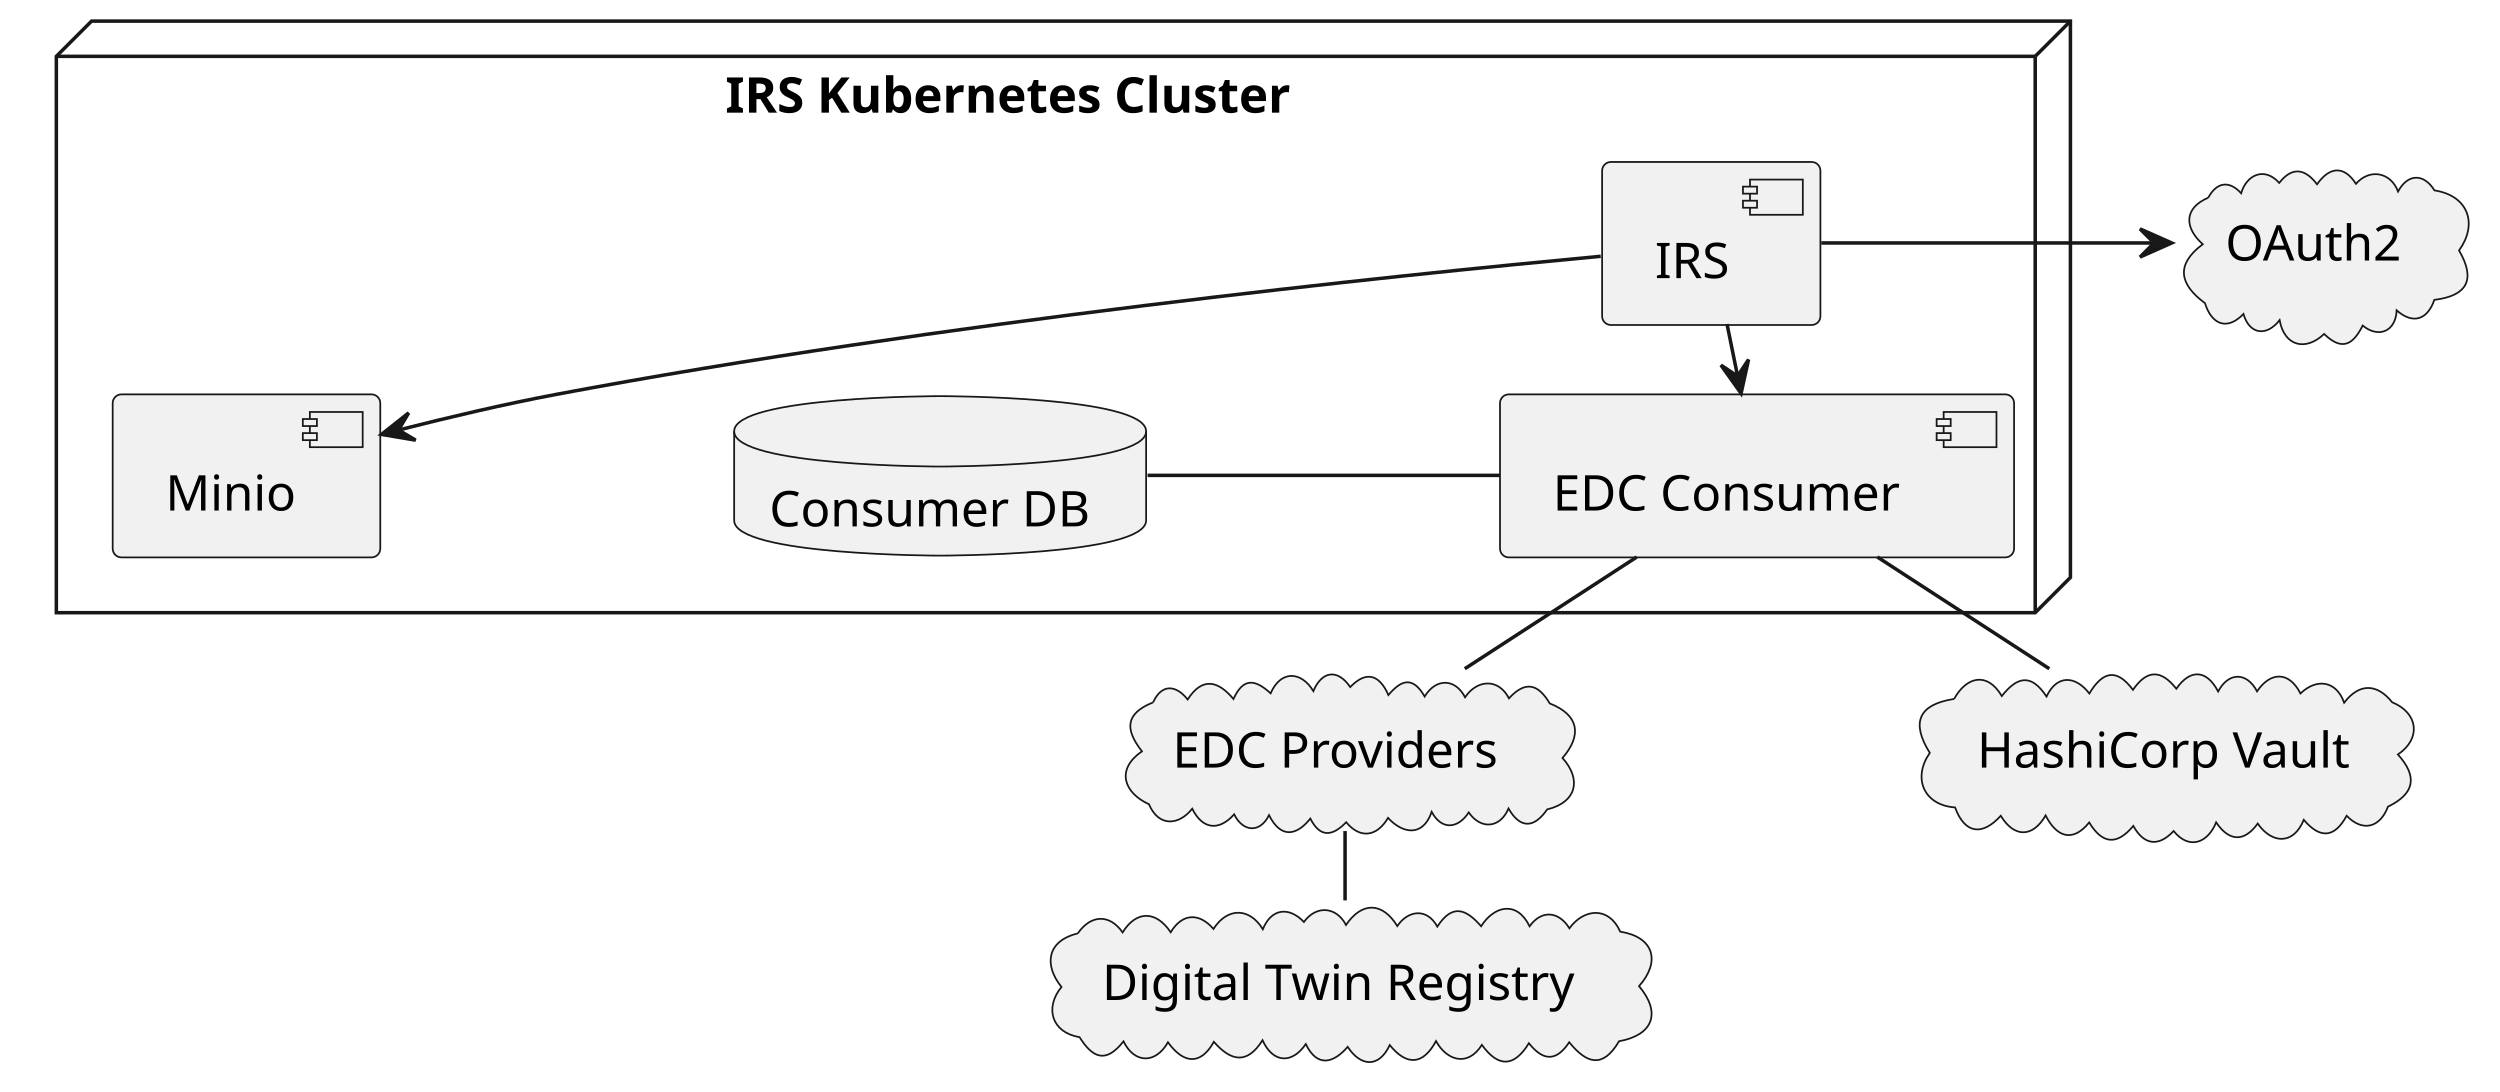
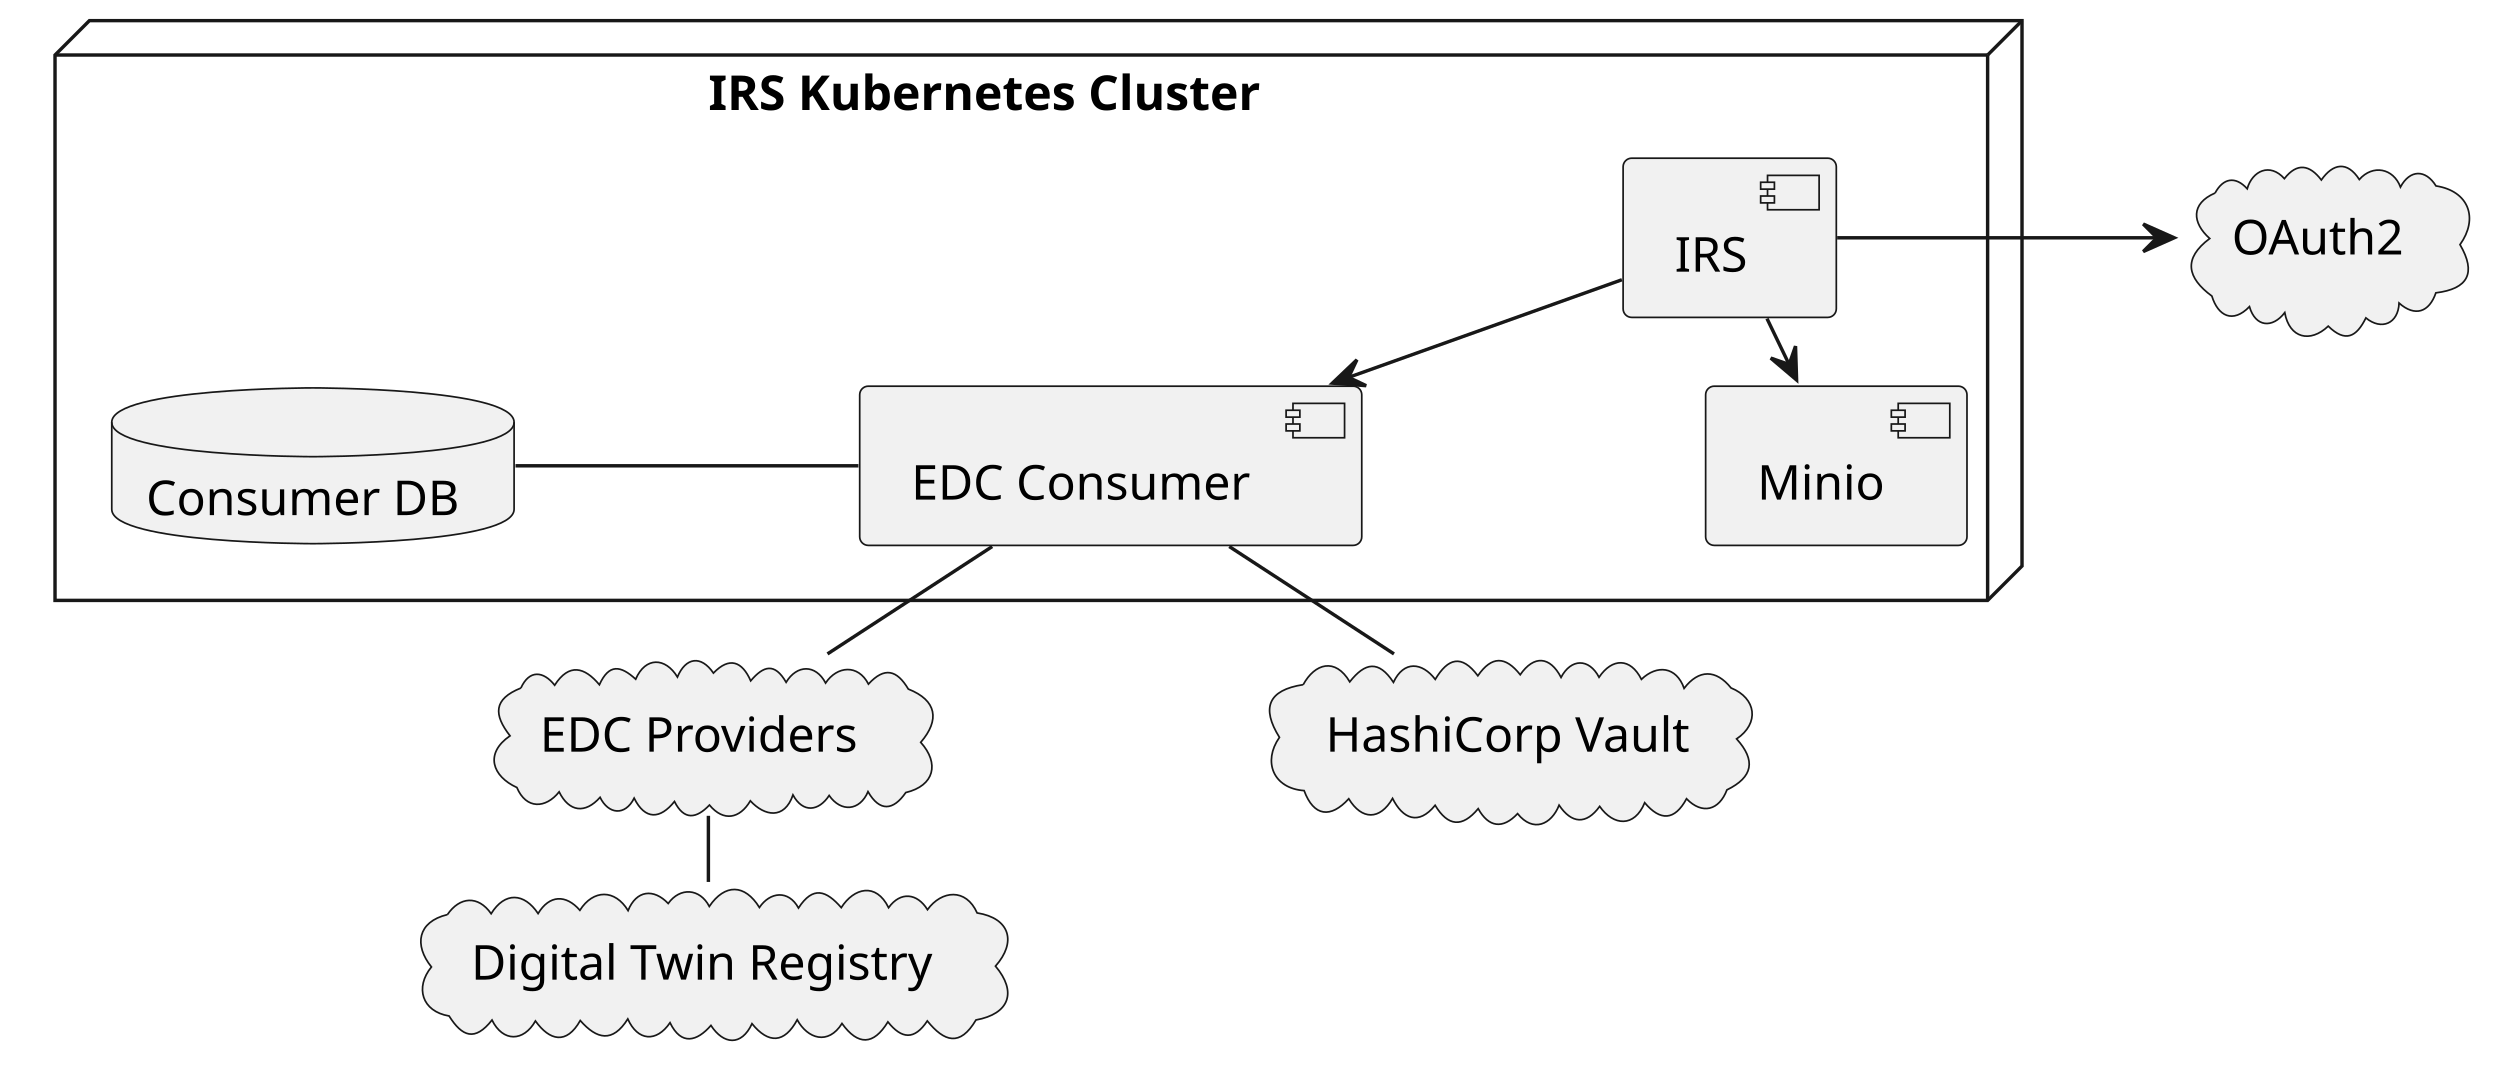
- <svg xmlns="http://www.w3.org/2000/svg" contentStyleType="text/css" height="310px" preserveAspectRatio="none" style="width:710px;height:310px;background:#FFFFFF;" version="1.1" viewBox="0 0 710 310" width="710px" zoomAndPan="magnify">
+ <svg xmlns="http://www.w3.org/2000/svg" contentStyleType="text/css" height="311px" preserveAspectRatio="none" style="width:727px;height:311px;background:#FFFFFF;" version="1.1" viewBox="0 0 727 311" width="727px" zoomAndPan="magnify">
  <defs />
  <g>
    <g id="cluster_k8s">
-       <polygon fill="none" points="16,16,26,6,588,6,588,164,578,174,16,174,16,16" style="stroke:#181818;stroke-width:1.0;" />
+       <polygon fill="none" points="16,16,26,6,588,6,588,164.6,578,174.6,16,174.6,16,16" style="stroke:#181818;stroke-width:1.0;" />
      <line style="stroke:#181818;stroke-width:1.0;" x1="578" x2="588" y1="16" y2="6" />
      <line style="stroke:#181818;stroke-width:1.0;" x1="16" x2="578" y1="16" y2="16" />
-       <line style="stroke:#181818;stroke-width:1.0;" x1="578" x2="578" y1="16" y2="174" />
+       <line style="stroke:#181818;stroke-width:1.0;" x1="578" x2="578" y1="16" y2="174.6" />
      <text fill="#000000" font-family="Architects daughter" font-size="14" font-weight="bold" lengthAdjust="spacing" textLength="184" x="206" y="31.995">IRS Kubernetes Cluster</text>
    </g>
    <g id="elem_IRS">
-       <rect fill="#F1F1F1" height="46.297" rx="2.5" ry="2.5" style="stroke:#181818;stroke-width:0.5;" width="62" x="455" y="46" />
-       <rect fill="#F1F1F1" height="10" style="stroke:#181818;stroke-width:0.5;" width="15" x="497" y="51" />
-       <rect fill="#F1F1F1" height="2" style="stroke:#181818;stroke-width:0.5;" width="4" x="495" y="53" />
-       <rect fill="#F1F1F1" height="2" style="stroke:#181818;stroke-width:0.5;" width="4" x="495" y="57" />
-       <text fill="#000000" font-family="Architects daughter" font-size="14" lengthAdjust="spacing" textLength="22" x="470" y="78.995">IRS</text>
+       <rect fill="#F1F1F1" height="46.297" rx="2.5" ry="2.5" style="stroke:#181818;stroke-width:0.5;" width="62" x="472" y="46" />
+       <rect fill="#F1F1F1" height="10" style="stroke:#181818;stroke-width:0.5;" width="15" x="514" y="51" />
+       <rect fill="#F1F1F1" height="2" style="stroke:#181818;stroke-width:0.5;" width="4" x="512" y="53" />
+       <rect fill="#F1F1F1" height="2" style="stroke:#181818;stroke-width:0.5;" width="4" x="512" y="57" />
+       <text fill="#000000" font-family="Architects daughter" font-size="14" lengthAdjust="spacing" textLength="22" x="487" y="78.995">IRS</text>
    </g>
    <g id="elem_Minio">
-       <rect fill="#F1F1F1" height="46.297" rx="2.5" ry="2.5" style="stroke:#181818;stroke-width:0.5;" width="76" x="32" y="112" />
-       <rect fill="#F1F1F1" height="10" style="stroke:#181818;stroke-width:0.5;" width="15" x="88" y="117" />
-       <rect fill="#F1F1F1" height="2" style="stroke:#181818;stroke-width:0.5;" width="4" x="86" y="119" />
-       <rect fill="#F1F1F1" height="2" style="stroke:#181818;stroke-width:0.5;" width="4" x="86" y="123" />
-       <text fill="#000000" font-family="Architects daughter" font-size="14" lengthAdjust="spacing" textLength="36" x="47" y="144.995">Minio</text>
+       <rect fill="#F1F1F1" height="46.297" rx="2.5" ry="2.5" style="stroke:#181818;stroke-width:0.5;" width="76" x="496" y="112.3" />
+       <rect fill="#F1F1F1" height="10" style="stroke:#181818;stroke-width:0.5;" width="15" x="552" y="117.3" />
+       <rect fill="#F1F1F1" height="2" style="stroke:#181818;stroke-width:0.5;" width="4" x="550" y="119.3" />
+       <rect fill="#F1F1F1" height="2" style="stroke:#181818;stroke-width:0.5;" width="4" x="550" y="123.3" />
+       <text fill="#000000" font-family="Architects daughter" font-size="14" lengthAdjust="spacing" textLength="36" x="511" y="145.295">Minio</text>
    </g>
    <g id="elem_consumer">
-       <rect fill="#F1F1F1" height="46.297" rx="2.5" ry="2.5" style="stroke:#181818;stroke-width:0.5;" width="146" x="426" y="112" />
-       <rect fill="#F1F1F1" height="10" style="stroke:#181818;stroke-width:0.5;" width="15" x="552" y="117" />
-       <rect fill="#F1F1F1" height="2" style="stroke:#181818;stroke-width:0.5;" width="4" x="550" y="119" />
-       <rect fill="#F1F1F1" height="2" style="stroke:#181818;stroke-width:0.5;" width="4" x="550" y="123" />
-       <text fill="#000000" font-family="Architects daughter" font-size="14" lengthAdjust="spacing" textLength="106" x="441" y="144.995">EDC Consumer</text>
+       <rect fill="#F1F1F1" height="46.297" rx="2.5" ry="2.5" style="stroke:#181818;stroke-width:0.5;" width="146" x="250" y="112.3" />
+       <rect fill="#F1F1F1" height="10" style="stroke:#181818;stroke-width:0.5;" width="15" x="376" y="117.3" />
+       <rect fill="#F1F1F1" height="2" style="stroke:#181818;stroke-width:0.5;" width="4" x="374" y="119.3" />
+       <rect fill="#F1F1F1" height="2" style="stroke:#181818;stroke-width:0.5;" width="4" x="374" y="123.3" />
+       <text fill="#000000" font-family="Architects daughter" font-size="14" lengthAdjust="spacing" textLength="106" x="265" y="145.295">EDC Consumer</text>
    </g>
    <g id="elem_cdb">
-       <path d="M208.5,122.5 C208.5,112.5 267,112.5 267,112.5 C267,112.5 325.5,112.5 325.5,122.5 L325.5,147.797 C325.5,157.797 267,157.797 267,157.797 C267,157.797 208.5,157.797 208.5,147.797 L208.5,122.5 " fill="#F1F1F1" style="stroke:#181818;stroke-width:0.5;" />
-       <path d="M208.5,122.5 C208.5,132.5 267,132.5 267,132.5 C267,132.5 325.5,132.5 325.5,122.5 " fill="none" style="stroke:#181818;stroke-width:0.5;" />
-       <text fill="#000000" font-family="Architects daughter" font-size="14" lengthAdjust="spacing" textLength="97" x="218.5" y="149.495">Consumer DB</text>
+       <path d="M32.5,122.8 C32.5,112.8 91,112.8 91,112.8 C91,112.8 149.5,112.8 149.5,122.8 L149.5,148.097 C149.5,158.097 91,158.097 91,158.097 C91,158.097 32.5,158.097 32.5,148.097 L32.5,122.8 " fill="#F1F1F1" style="stroke:#181818;stroke-width:0.5;" />
+       <path d="M32.5,122.8 C32.5,132.8 91,132.8 91,132.8 C91,132.8 149.5,132.8 149.5,122.8 " fill="none" style="stroke:#181818;stroke-width:0.5;" />
+       <text fill="#000000" font-family="Architects daughter" font-size="14" lengthAdjust="spacing" textLength="97" x="42.5" y="149.795">Consumer DB</text>
    </g>
    <g id="elem_dtr">
-       <path d="M306.107,265.077 C309.682,259.861 315.022,259.379 318.822,264.807 C322.828,258.367 328.427,258.713 332.475,264.761 C335.77,259.326 340.544,259.131 344.628,263.814 C348.532,257.703 354.813,257.636 358.643,263.898 C361.061,257.96 366.057,257.384 370.309,261.839 C373.788,257.033 379.503,257.415 382.266,262.689 C386.797,256.027 392.593,256.138 396.836,262.999 C399.914,258.456 405.255,257.791 408.201,263.151 C412.449,256.628 416.29,258.056 420.635,263.046 C424.315,257.289 430.736,255.605 434.404,263.058 C437.879,258.242 442.732,258.83 445.713,263.638 C449.813,257.993 456.899,257.288 460.146,264.589 C469.765,266.113 471.689,273.079 465.487,280.064 C471.873,287.649 469.498,293.963 459.811,295.72 C455.157,303.597 450.593,302.069 445.66,296.002 C441.898,301.645 438.224,301.307 434.203,296.279 C430.001,303.13 425.521,303.205 420.851,296.75 C416.824,303.14 410.872,301.193 407.83,295.673 C404.108,302.555 399.508,302.719 394.684,296.805 C391.58,303.459 386.365,302.87 382.743,297.312 C378.696,301.943 374.136,303.285 370.842,296.525 C366.861,302.33 361.449,301.863 358.561,295.427 C354.141,302.435 349.574,301.381 344.738,295.886 C340.72,303.012 335.847,301.746 331.703,296.014 C328.255,302.094 322.257,302.217 319.075,295.747 C314.095,302.057 310.401,300.589 306.592,294.561 C298.658,293.225 296.608,286.234 301.46,280.298 C296.365,273.976 297.368,267.173 306.107,265.077 " fill="#F1F1F1" style="stroke:#181818;stroke-width:0.5;" />
-       <text fill="#000000" font-family="Architects daughter" font-size="14" lengthAdjust="spacing" textLength="138" x="313" y="283.995">Digital Twin Registry</text>
+       <path d="M130.107,265.966 C133.682,260.751 139.022,260.269 142.822,265.697 C146.828,259.257 152.427,259.603 156.475,265.651 C159.77,260.216 164.544,260.021 168.628,264.704 C172.532,258.593 178.813,258.526 182.643,264.788 C185.061,258.85 190.057,258.274 194.309,262.729 C197.788,257.923 203.504,258.305 206.266,263.579 C210.797,256.917 216.593,257.028 220.836,263.889 C223.915,259.346 229.255,258.681 232.201,264.041 C236.449,257.518 240.29,258.946 244.635,263.936 C248.315,258.179 254.736,256.495 258.404,263.948 C261.879,259.132 266.732,259.72 269.713,264.528 C273.813,258.882 280.899,258.178 284.146,265.479 C293.765,267.003 295.689,273.969 289.487,280.954 C295.873,288.539 293.498,294.853 283.811,296.61 C279.157,304.487 274.593,302.959 269.66,296.892 C265.898,302.535 262.224,302.197 258.203,297.169 C254.001,304.019 249.521,304.095 244.851,297.64 C240.824,304.03 234.872,302.083 231.83,296.563 C228.107,303.445 223.508,303.608 218.684,297.695 C215.58,304.349 210.365,303.76 206.743,298.202 C202.696,302.833 198.136,304.175 194.843,297.415 C190.861,303.22 185.448,302.753 182.561,296.317 C178.141,303.325 173.574,302.271 168.738,296.776 C164.72,303.902 159.847,302.636 155.703,296.904 C152.255,302.984 146.257,303.107 143.075,296.637 C138.095,302.947 134.401,301.479 130.593,295.451 C122.658,294.115 120.608,287.124 125.46,281.188 C120.365,274.866 121.368,268.063 130.107,265.966 " fill="#F1F1F1" style="stroke:#181818;stroke-width:0.5;" />
+       <text fill="#000000" font-family="Architects daughter" font-size="14" lengthAdjust="spacing" textLength="138" x="137" y="284.885">Digital Twin Registry</text>
    </g>
    <g id="elem_providers">
-       <path d="M327.475,199.482 C329.942,194.065 334.023,194.517 337.295,198.654 C341.498,192.135 345.978,193.359 350.303,198.518 C353.117,192.322 356.482,192.916 360.855,196.903 C363.71,190.327 369.498,190.52 372.996,196.27 C375.414,190.538 379.844,189.847 383.465,195.126 C388.144,190.273 391.818,191.729 394.305,197.387 C398.059,192.96 401.262,192.04 404.603,197.804 C407.719,192.664 413.167,192.474 416.084,198.017 C419.411,193.062 425.489,192.44 428.547,198.326 C433.224,193.241 436.802,194.185 440.14,199.78 C448.45,203.061 449.374,208.744 443.75,215.272 C449.264,221.406 447.758,227.876 439.398,229.875 C435.744,235.169 431.822,235.52 428.419,229.629 C426,235.27 420.575,235.678 417.12,230.735 C414.071,235.354 409.504,235.909 406.596,230.586 C404.086,237.828 398.322,236.774 394.202,232.287 C391.127,237.502 386.425,238.439 382.308,233.51 C378.512,237.46 374.963,238.081 372.135,232.479 C367.981,237.658 363.611,237.923 360.41,231.514 C357.742,236.801 352.919,236.208 350.501,231.272 C346.154,236.141 341.504,235.551 338.595,229.678 C334.708,234.551 329.025,234.84 326.306,228.408 C319.203,225.173 316.786,218.55 324.313,213.376 C319.526,207.232 319.424,202.705 327.475,199.482 " fill="#F1F1F1" style="stroke:#181818;stroke-width:0.5;" />
-       <text fill="#000000" font-family="Architects daughter" font-size="14" lengthAdjust="spacing" textLength="98" x="333" y="217.995">EDC Providers</text>
+       <path d="M151.475,200.082 C153.941,194.665 158.023,195.117 161.295,199.254 C165.499,192.735 169.978,193.959 174.303,199.118 C177.117,192.922 180.482,193.516 184.855,197.503 C187.71,190.927 193.498,191.12 196.996,196.87 C199.414,191.138 203.844,190.447 207.465,195.726 C212.144,190.873 215.818,192.329 218.305,197.987 C222.059,193.56 225.262,192.64 228.603,198.404 C231.72,193.264 237.167,193.073 240.084,198.617 C243.411,193.662 249.489,193.04 252.547,198.926 C257.224,193.841 260.802,194.785 264.14,200.38 C272.45,203.661 273.374,209.344 267.75,215.872 C273.264,222.006 271.758,228.476 263.398,230.475 C259.744,235.769 255.822,236.12 252.419,230.229 C250,235.87 244.576,236.278 241.119,231.335 C238.071,235.954 233.504,236.509 230.596,231.186 C228.086,238.429 222.322,237.374 218.202,232.887 C215.127,238.102 210.425,239.038 206.308,234.11 C202.512,238.06 198.963,238.681 196.135,233.079 C191.982,238.258 187.611,238.523 184.41,232.114 C181.742,237.401 176.919,236.808 174.501,231.872 C170.154,236.741 165.504,236.151 162.595,230.278 C158.708,235.151 153.025,235.44 150.306,229.008 C143.203,225.773 140.786,219.15 148.314,213.976 C143.526,207.832 143.424,203.305 151.475,200.082 " fill="#F1F1F1" style="stroke:#181818;stroke-width:0.5;" />
+       <text fill="#000000" font-family="Architects daughter" font-size="14" lengthAdjust="spacing" textLength="98" x="157" y="218.595">EDC Providers</text>
    </g>
    <g id="elem_OAuth2">
-       <path d="M627.145,56.135 C629.499,51.775 633.041,51.1 636.485,54.886 C637.996,49.663 643.086,47.235 647.299,51.944 C651.011,47.192 654.668,47.903 658.044,52.337 C661.437,47.501 665.564,46.731 669.088,52.197 C673.001,47.761 678.959,48.873 681.055,54.383 C683.797,49.274 688.343,49.165 691.389,54.07 C700.956,55.553 703.839,63.504 698.371,71.138 C703.189,79.406 700.737,84.004 691.351,85.161 C689.419,90.809 685.3,92.24 680.653,88.14 C680.413,94.084 675.574,96.205 671,92.455 C668.262,97.995 665.072,99.733 660.054,94.848 C654.813,99.823 648.775,98.388 647.403,90.916 C643.833,95.552 638.907,95.185 637.139,89.178 C632.304,94.168 628.004,91.92 626.213,86.101 C619.03,80.801 617.721,75.225 625.584,69.36 C620.484,64.824 619.987,59.225 627.145,56.135 " fill="#F1F1F1" style="stroke:#181818;stroke-width:0.5;" />
-       <text fill="#000000" font-family="Architects daughter" font-size="14" lengthAdjust="spacing" textLength="52" x="632" y="73.995">OAuth2</text>
+       <path d="M644.145,56.135 C646.499,51.775 650.041,51.1 653.485,54.886 C654.996,49.663 660.086,47.235 664.299,51.944 C668.011,47.192 671.668,47.903 675.044,52.337 C678.437,47.501 682.564,46.731 686.088,52.197 C690.001,47.761 695.959,48.873 698.055,54.383 C700.797,49.274 705.343,49.165 708.389,54.07 C717.956,55.553 720.839,63.504 715.371,71.138 C720.189,79.406 717.737,84.004 708.351,85.161 C706.419,90.809 702.3,92.24 697.653,88.14 C697.413,94.084 692.574,96.205 688,92.455 C685.262,97.995 682.072,99.733 677.054,94.848 C671.813,99.823 665.775,98.388 664.403,90.916 C660.833,95.552 655.907,95.185 654.139,89.178 C649.304,94.168 645.004,91.92 643.213,86.101 C636.03,80.801 634.721,75.225 642.584,69.36 C637.484,64.824 636.987,59.225 644.145,56.135 " fill="#F1F1F1" style="stroke:#181818;stroke-width:0.5;" />
+       <text fill="#000000" font-family="Architects daughter" font-size="14" lengthAdjust="spacing" textLength="52" x="649" y="73.995">OAuth2</text>
    </g>
    <g id="elem_vault">
-       <path d="M554.97,198.502 C558.368,192.288 564.296,190.543 568.511,197.673 C572.968,192.039 576.885,191.273 581.209,197.814 C584.242,191.408 589.531,191.955 593.371,196.954 C597.075,190.806 601.001,189.54 605.758,195.912 C609.797,190.08 613.757,190.14 618.079,195.604 C622.089,189.833 626.723,190.218 629.952,196.381 C632.864,190.867 638.048,190.736 641.003,196.339 C644.816,190.713 650.105,190.573 653.327,196.946 C657.858,192.6 663.473,193.192 665.74,199.568 C670.002,193.996 675.023,194.016 679.38,199.449 C686.758,202.44 687.742,209.736 681.006,214.275 C686.651,220.529 685.826,225.368 678.19,229.099 C675.925,235.042 671.049,236.407 666.44,231.679 C662.997,238.08 658.843,238.231 654.277,232.837 C651.307,240.083 645.21,239.637 641.185,233.902 C637.253,239.342 633.001,238.917 629.386,233.555 C627.131,239.207 621.858,241.632 617.309,236.014 C612.997,240.607 608.897,240.032 605.857,234.565 C601.187,240.162 597.084,239.752 593.335,233.585 C588.463,239.586 583.912,237.468 580.959,231.587 C577.266,237.972 572.01,237.925 568.218,231.686 C562.971,237.437 558.041,236.903 555.235,229.311 C546.28,228.681 543.103,220.899 548.062,213.824 C542.707,205.251 544.77,200.063 554.97,198.502 " fill="#F1F1F1" style="stroke:#181818;stroke-width:0.5;" />
-       <text fill="#000000" font-family="Architects daughter" font-size="14" lengthAdjust="spacing" textLength="109" x="561.5" y="217.995">HashiCorp Vault</text>
+       <path d="M378.97,199.102 C382.368,192.888 388.296,191.143 392.511,198.273 C396.969,192.639 400.885,191.873 405.209,198.414 C408.242,192.008 413.531,192.555 417.371,197.554 C421.075,191.406 425.001,190.14 429.758,196.512 C433.797,190.68 437.757,190.74 442.079,196.204 C446.089,190.433 450.723,190.818 453.952,196.981 C456.864,191.467 462.048,191.336 465.003,196.939 C468.816,191.313 474.105,191.173 477.327,197.546 C481.858,193.2 487.473,193.792 489.74,200.168 C494.002,194.596 499.023,194.616 503.38,200.049 C510.758,203.04 511.742,210.336 505.006,214.875 C510.651,221.129 509.826,225.968 502.19,229.699 C499.925,235.642 495.049,237.007 490.44,232.28 C486.997,238.68 482.843,238.831 478.277,233.437 C475.307,240.683 469.21,240.237 465.185,234.502 C461.253,239.942 457.001,239.518 453.387,234.155 C451.132,239.807 445.858,242.232 441.309,236.614 C436.997,241.207 432.897,240.632 429.858,235.165 C425.187,240.762 421.084,240.352 417.335,234.185 C412.463,240.186 407.912,238.067 404.959,232.187 C401.266,238.572 396.01,238.525 392.218,232.286 C386.971,238.037 382.041,237.503 379.235,229.911 C370.281,229.281 367.103,221.499 372.062,214.424 C366.707,205.851 368.77,200.663 378.97,199.102 " fill="#F1F1F1" style="stroke:#181818;stroke-width:0.5;" />
+       <text fill="#000000" font-family="Architects daughter" font-size="14" lengthAdjust="spacing" textLength="109" x="385.5" y="218.595">HashiCorp Vault</text>
    </g>
    <g id="link_IRS_Minio">
-       <path d="M454.6,72.78 C395.98,78.24 266.04,91.65 158,112 C143.39,114.75 127.59,118.47 113.46,122.06 " fill="none" id="IRS-to-Minio" style="stroke:#181818;stroke-width:1.0;" />
-       <polygon fill="#181818" points="108.34,123.37,118.052,125.007,113.183,122.127,116.063,117.258,108.34,123.37" style="stroke:#181818;stroke-width:1.0;" />
+       <path d="M513.84,92.64 C515.95,97.02 518.19,101.66 520.38,106.2 " fill="none" id="IRS-to-Minio" style="stroke:#181818;stroke-width:1.0;" />
+       <polygon fill="#181818" points="522.45,110.5,522.141,100.656,520.277,105.997,514.936,104.133,522.45,110.5" style="stroke:#181818;stroke-width:1.0;" />
    </g>
    <g id="link_IRS_consumer">
-       <path d="M490.47,92.03 C491.42,96.7 492.44,101.69 493.42,106.53 " fill="none" id="IRS-to-consumer" style="stroke:#181818;stroke-width:1.0;" />
-       <polygon fill="#181818" points="494.47,111.72,496.59,102.102,493.47,106.821,488.751,103.702,494.47,111.72" style="stroke:#181818;stroke-width:1.0;" />
+       <path d="M471.65,81.35 C449.64,89.21 419.35,100.03 391.86,109.85 " fill="none" id="IRS-to-consumer" style="stroke:#181818;stroke-width:1.0;" />
+       <polygon fill="#181818" points="387.46,111.42,397.281,112.156,392.168,109.737,394.588,104.623,387.46,111.42" style="stroke:#181818;stroke-width:1.0;" />
    </g>
    <g id="link_cdb_consumer">
-       <path d="M325.91,135 C359.26,135 392.62,135 425.98,135 " fill="none" id="cdb-consumer" style="stroke:#181818;stroke-width:1.0;" />
+       <path d="M149.91,135.45 C183.15,135.45 216.39,135.45 249.64,135.45 " fill="none" id="cdb-consumer" style="stroke:#181818;stroke-width:1.0;" />
    </g>
    <g id="link_IRS_OAuth2">
-       <path d="M517.24,69 C548.73,69 580.22,69 611.71,69 " fill="none" id="IRS-to-OAuth2" style="stroke:#181818;stroke-width:1.0;" />
-       <polygon fill="#181818" points="616.76,69,607.76,65,611.76,69,607.76,73,616.76,69" style="stroke:#181818;stroke-width:1.0;" />
+       <path d="M534.24,69.15 C565.34,69.15 596.44,69.15 627.54,69.15 " fill="none" id="IRS-to-OAuth2" style="stroke:#181818;stroke-width:1.0;" />
+       <polygon fill="#181818" points="632.25,69.15,623.25,65.15,627.25,69.15,623.25,73.15,632.25,69.15" style="stroke:#181818;stroke-width:1.0;" />
    </g>
    <g id="link_providers_dtr">
-       <path d="M382,236.03 C382,242.39 382,249.34 382,255.72 " fill="none" id="providers-dtr" style="stroke:#181818;stroke-width:1.0;" />
+       <path d="M206,237.23 C206,243.46 206,250.22 206,256.46 " fill="none" id="providers-dtr" style="stroke:#181818;stroke-width:1.0;" />
    </g>
    <g id="link_consumer_providers">
-       <path d="M464.84,158.19 C449.47,168.18 431.36,179.94 416,189.92 " fill="none" id="consumer-providers" style="stroke:#181818;stroke-width:1.0;" />
+       <path d="M288.53,158.93 C273.43,168.77 255.75,180.3 240.63,190.16 " fill="none" id="consumer-providers" style="stroke:#181818;stroke-width:1.0;" />
    </g>
    <g id="link_consumer_vault">
-       <path d="M533.16,158.19 C548.53,168.18 566.64,179.94 582,189.92 " fill="none" id="consumer-vault" style="stroke:#181818;stroke-width:1.0;" />
+       <path d="M357.47,158.93 C372.57,168.77 390.25,180.3 405.37,190.16 " fill="none" id="consumer-vault" style="stroke:#181818;stroke-width:1.0;" />
    </g>
  </g>
</svg>
